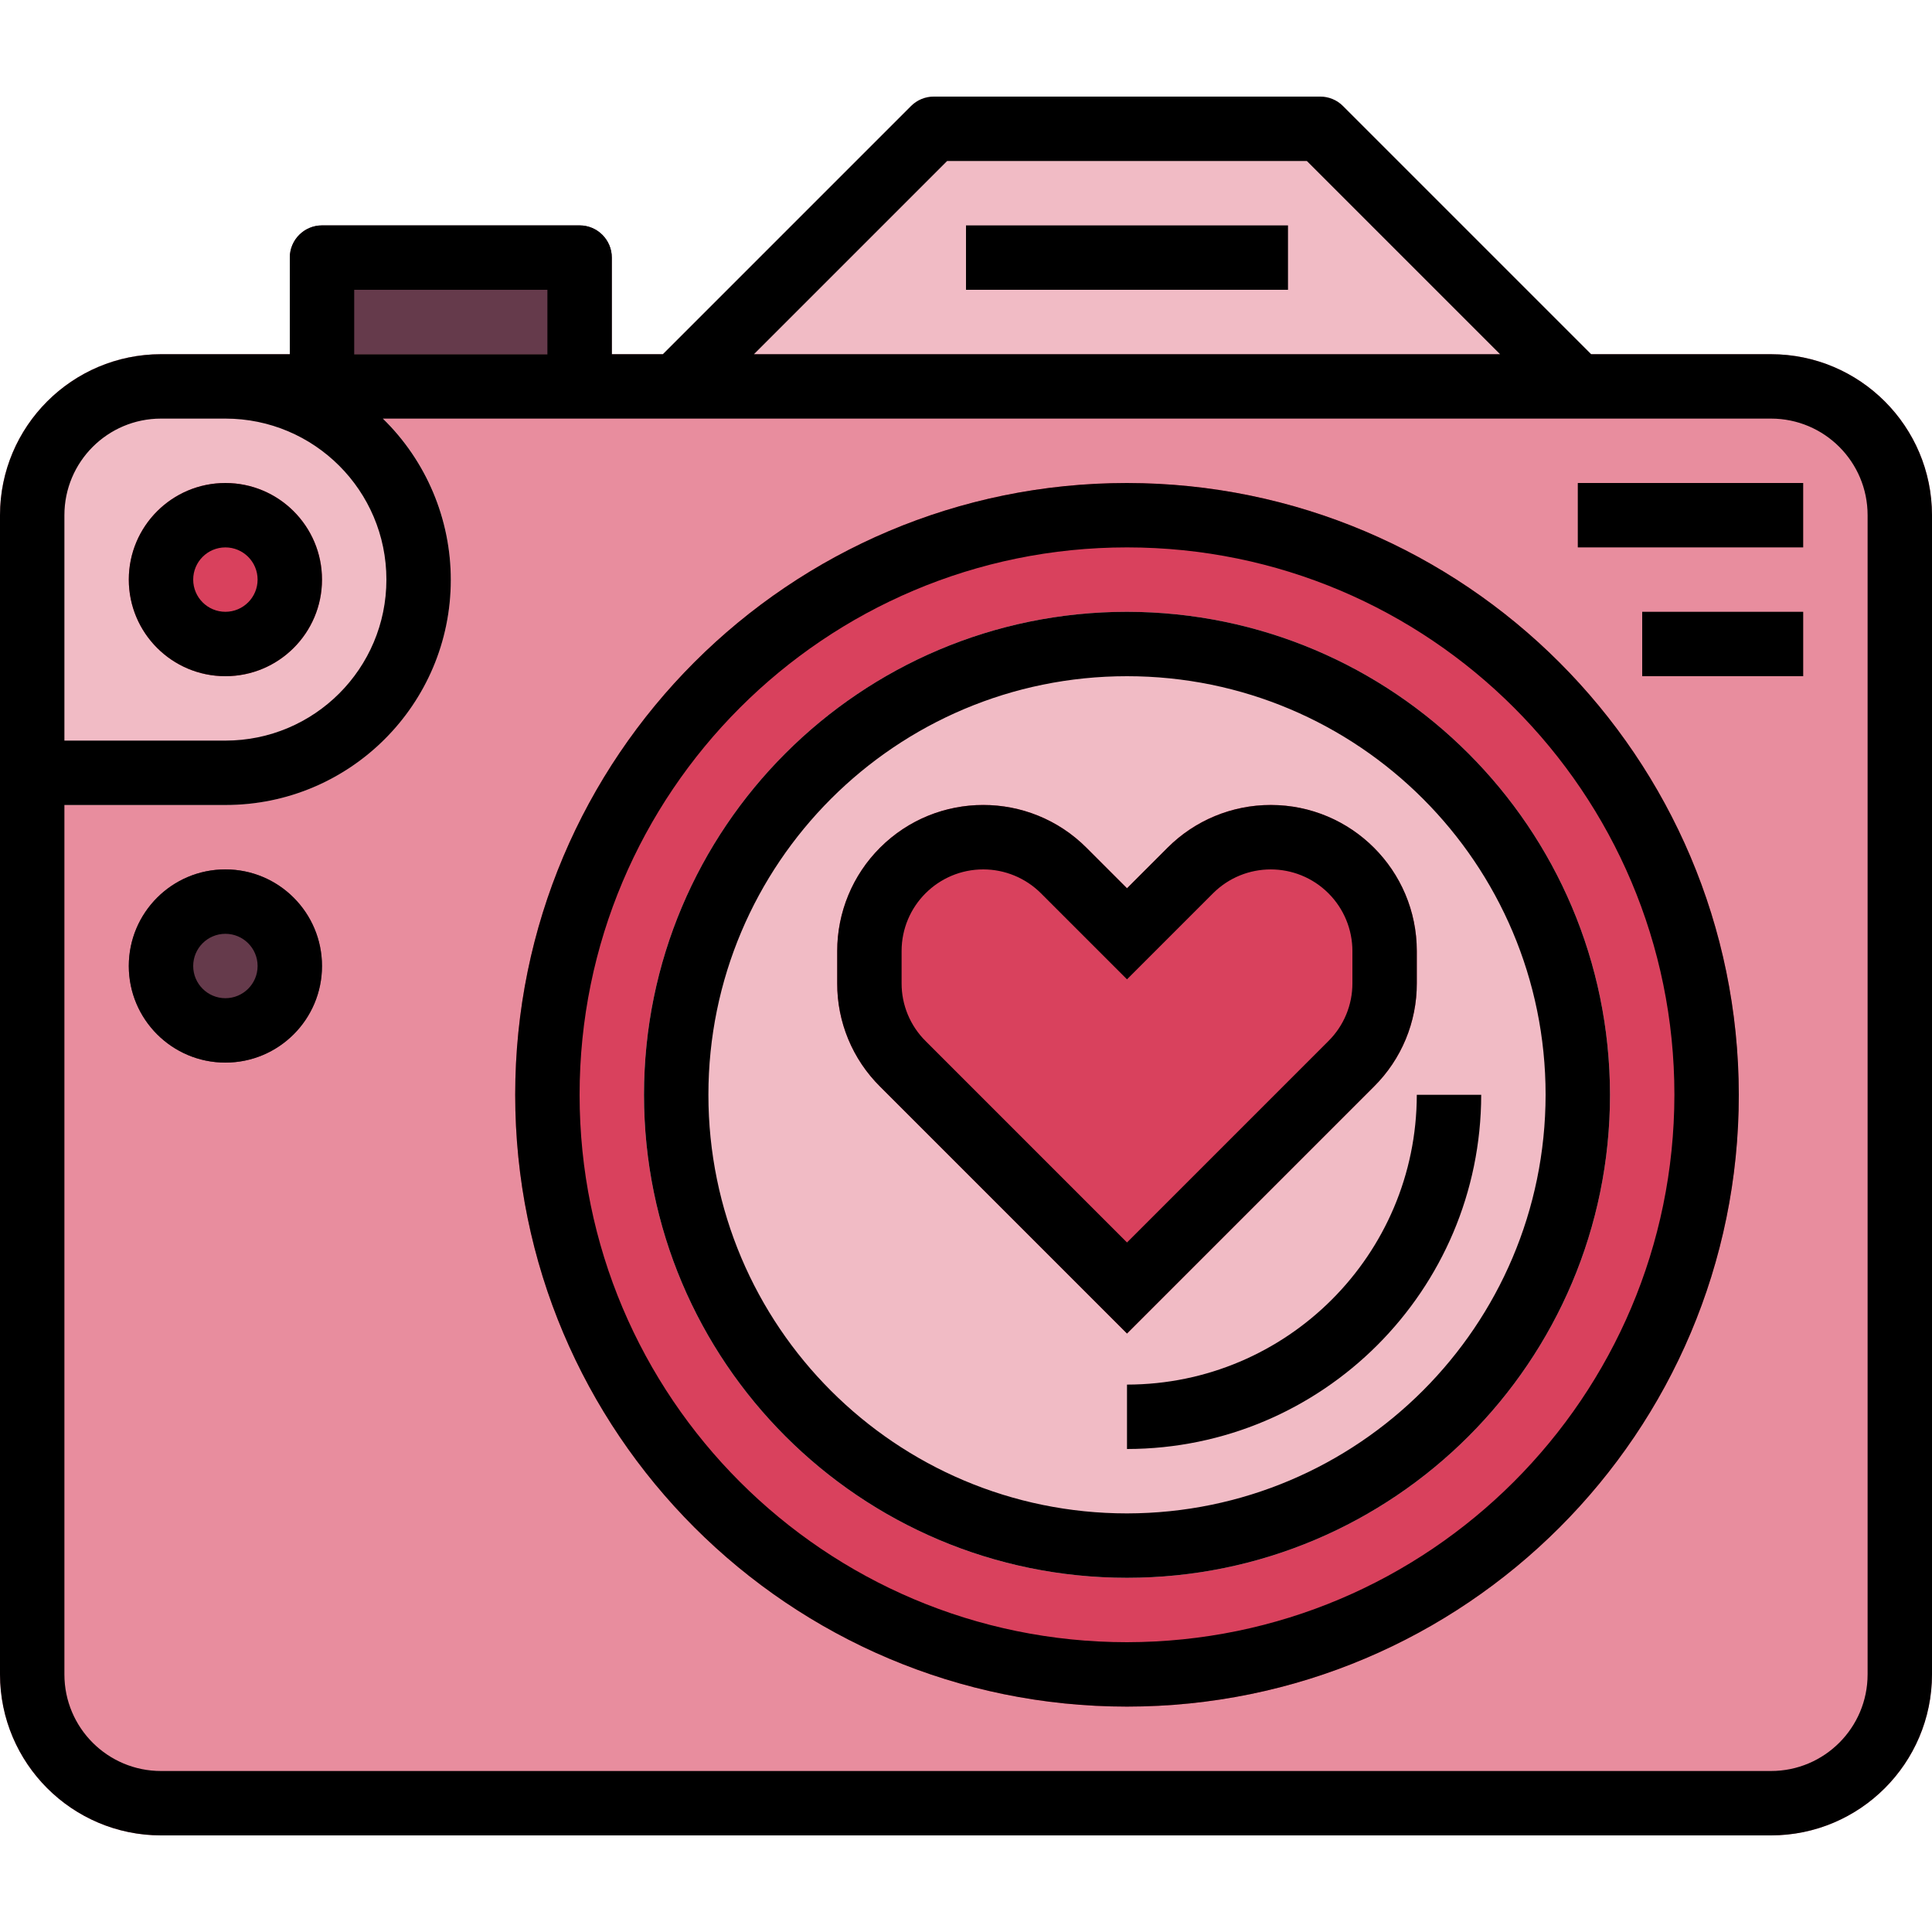
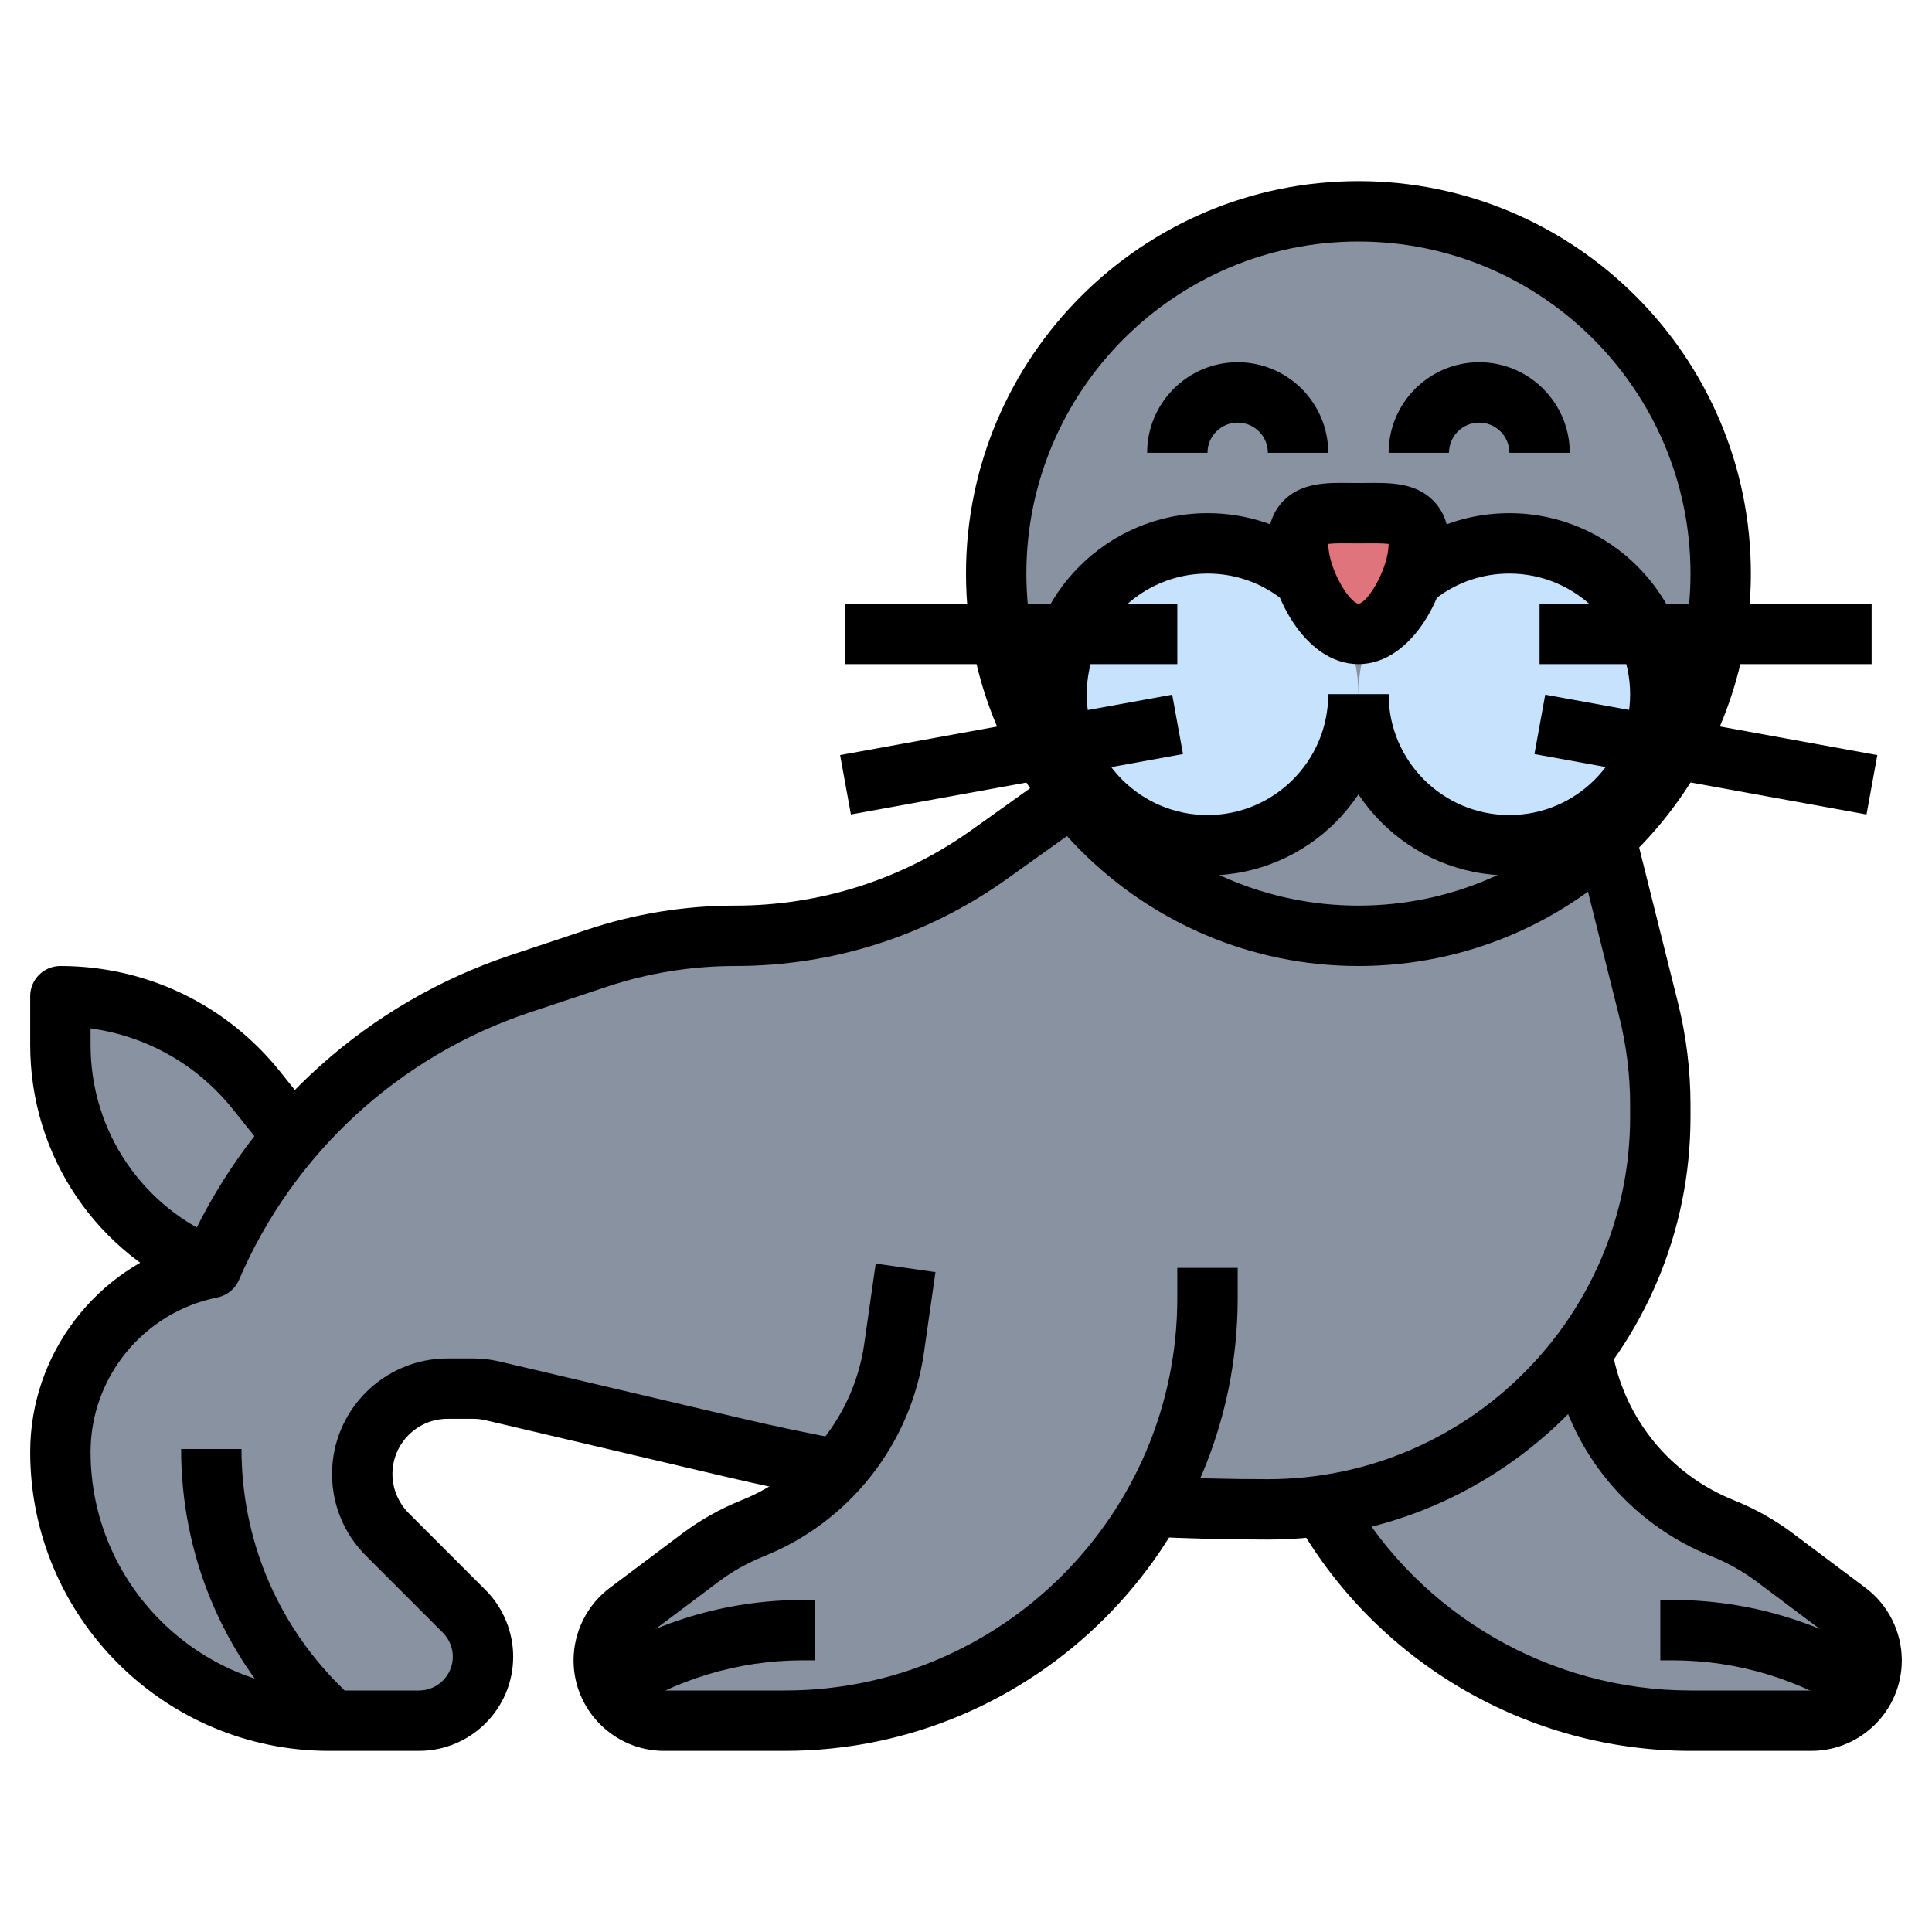
- <svg xmlns="http://www.w3.org/2000/svg" version="1.1" id="Capa_1" x="0px" y="0px" viewBox="0 0 512 512" style="enable-background:new 0 0 512 512;" xml:space="preserve">
-   <path style="fill:#653A4B;" d="M85.333,59.733H153.6c4.71,0,8.533,3.823,8.533,8.533V102.4c0,4.71-3.823,8.533-8.533,8.533H85.333  c-4.71,0-8.533-3.823-8.533-8.533V68.267C76.8,63.556,80.623,59.733,85.333,59.733z" />
-   <path style="fill:#F1BBC5;" d="M424.166,96.367L355.9,28.1c-1.596-1.604-3.772-2.5-6.033-2.5h-102.4c-2.261,0-4.437,0.896-6.033,2.5  l-68.267,68.267c-3.328,3.337-3.328,8.738,0,12.066c1.604,1.604,3.772,2.5,6.033,2.5h238.933c4.71,0,8.533-3.823,8.533-8.533  C426.667,100.139,425.762,97.963,424.166,96.367z" />
-   <path style="fill:#E88D9E;" d="M42.667,93.867h426.667c23.561,0,42.667,19.106,42.667,42.667v307.2  c0,23.561-19.106,42.667-42.667,42.667H42.667C19.106,486.4,0,467.294,0,443.733v-307.2C0,112.973,19.106,93.867,42.667,93.867z" />
-   <path style="fill:#D9415D;" d="M298.667,128c-89.54,0-162.133,72.593-162.133,162.133s72.593,162.133,162.133,162.133  S460.8,379.674,460.8,290.133C460.698,200.636,388.164,128.102,298.667,128z" />
+ <svg xmlns="http://www.w3.org/2000/svg" id="Layer_3" enable-background="new 0 0 64 64" height="512" viewBox="0 0 64 64" width="512">
  <g>
-     <path style="fill:#F1BBC5;" d="M298.667,162.133c-70.69,0-128,57.31-128,128s57.31,128,128,128s128-57.31,128-128   C426.59,219.477,369.323,162.21,298.667,162.133z" />
-     <path style="fill:#F1BBC5;" d="M59.733,93.867H42.667C19.115,93.892,0.026,112.981,0,136.533v76.8h59.733   c32.99,0,59.733-26.743,59.733-59.733S92.723,93.867,59.733,93.867z" />
+     <g>
+       <path d="m54.612 33.447-1.612-6.447-17-1-3.219 2.299c-2.459 1.757-5.406 2.701-8.428 2.701-1.559 0-3.107.251-4.585.744l-2.543.848c-4.596 1.532-8.317 4.955-10.225 9.408-2.907.581-5 3.134-5 6.099 0 4.916 3.985 8.901 8.901 8.901h2.978c1.171 0 2.121-.95 2.121-2.121 0-.563-.224-1.102-.621-1.5l-2.55-2.55c-.53-.53-.828-1.25-.828-2-.001-1.563 1.265-2.829 2.827-2.829h.843c.218 0 .435.025.648.075l7.92 1.863c1.156.272 2.318.509 3.484.728-.762.841-1.703 1.525-2.792 1.961-.618.247-1.201.575-1.733.974l-2.398 1.799c-.504.378-.8.97-.8 1.6 0 1.105.895 2 2 2h4c5.221 0 9.766-2.864 12.173-7.101 1.274.063 2.55.101 3.827.101 7.18 0 13-5.82 13-13v-.4c0-1.063-.13-2.121-.388-3.153z" fill="#8892a0" />
+     </g>
+     <g>
+       <path d="m61.2 53.4-2.398-1.798c-.532-.399-1.115-.727-1.733-.974-2.411-.964-4.153-3.092-4.633-5.628v-.272c-2.016 2.718-5.06 4.615-8.563 5.122v.15c2.421 4.185 6.945 7 12.127 7h4c1.105 0 2-.895 2-2 0-.63-.296-1.222-.8-1.6z" fill="#8892a0" />
+     </g>
+     <g>
+       <path d="m8.499 36.123c-1.58-1.974-3.971-3.123-6.499-3.123v1.615c0 3.252 1.98 6.177 5 7.385.685-1.598 1.611-3.057 2.72-4.35z" fill="#8892a0" />
+     </g>
+     <g>
+       <circle cx="45" cy="19" fill="#8892a0" r="12" />
+     </g>
+     <g>
+       <circle cx="40" cy="23" fill="#c7e2fc" r="5" />
+     </g>
+     <g>
+       <circle cx="50" cy="23" fill="#c7e2fc" r="5" />
+     </g>
+     <g>
+       <path d="m43 18c0 1.105.895 3 2 3s2-1.895 2-3-.895-1-2-1-2-.105-2 1z" fill="#e0747c" />
+     </g>
+     <g>
+       <path d="m45 32c-7.168 0-13-5.832-13-13s5.832-13 13-13 13 5.832 13 13-5.832 13-13 13zm0-24c-6.065 0-11 4.935-11 11s4.935 11 11 11 11-4.935 11-11-4.935-11-11-11z" />
+     </g>
+     <g>
+       <path d="m52 15h-2c0-.552-.449-1-1-1s-1 .448-1 1h-2c0-1.654 1.346-3 3-3s3 1.346 3 3z" />
+     </g>
+     <g>
+       <path d="m44 15h-2c0-.552-.449-1-1-1s-1 .448-1 1h-2c0-1.654 1.346-3 3-3s3 1.346 3 3z" />
+     </g>
+     <g>
+       <path d="m45 22c-1.804 0-3-2.407-3-4 0-.596.179-1.076.531-1.426.593-.589 1.414-.588 2.212-.575l.257.001.256-.001c.794-.009 1.62-.014 2.212.575.353.35.532.83.532 1.426 0 1.593-1.196 4-3 4zm-1-3.982c.009.818.682 1.939 1.003 1.982.315-.043.988-1.164.997-1.982-.189-.023-.504-.021-.728-.019l-.272.001-.272-.001c-.225-.003-.54-.005-.728.019z" />
+     </g>
+     <g>
+       <path d="m50 29c-3.309 0-6-2.691-6-6h2c0 2.206 1.794 4 4 4s4-1.794 4-4-1.794-4-4-4c-.874 0-1.704.276-2.4.8l-1.201-1.6c1.045-.785 2.29-1.2 3.601-1.2 3.309 0 6 2.691 6 6s-2.691 6-6 6z" />
+     </g>
+     <g>
+       <path d="m40 29c-3.309 0-6-2.691-6-6s2.691-6 6-6c1.311 0 2.556.415 3.601 1.2l-1.201 1.6c-.696-.524-1.526-.8-2.4-.8-2.206 0-4 1.794-4 4s1.794 4 4 4 4-1.794 4-4h2c0 3.309-2.691 6-6 6z" />
+     </g>
+     <g>
+       <path d="m13.879 58h-2.978c-5.46 0-9.901-4.441-9.901-9.901 0-3.252 2.194-6.097 5.287-6.956 2.075-4.485 5.92-7.932 10.622-9.499l2.542-.848c1.583-.528 3.232-.796 4.902-.796 2.831 0 5.544-.869 7.847-2.515l3.219-2.299 1.162 1.627-3.219 2.299c-2.643 1.89-5.759 2.888-9.009 2.888-1.455 0-2.891.233-4.269.692l-2.542.848c-4.321 1.441-7.828 4.668-9.623 8.854-.129.303-.4.522-.723.587-2.431.486-4.196 2.638-4.196 5.118 0 4.356 3.544 7.901 7.901 7.901h2.978c.618 0 1.121-.503 1.121-1.121 0-.295-.12-.584-.328-.793l-2.55-2.551c-.724-.723-1.122-1.683-1.122-2.707 0-2.11 1.717-3.828 3.829-3.828h.843c.294 0 .589.034.876.102l7.92 1.863c1.212.286 2.461.547 3.712.777l-.361 1.967c-1.284-.235-2.565-.504-3.81-.797l-7.919-1.863c-.137-.032-.278-.049-.418-.049h-.843c-1.009 0-1.829.82-1.829 1.828 0 .481.195.952.535 1.293l2.551 2.551c.581.581.914 1.385.914 2.207 0 1.721-1.4 3.121-3.121 3.121z" />
+     </g>
+     <g>
+       <path d="m42 51c-1.353 0-2.716-.035-4.052-.104l.104-1.998c1.302.068 2.63.102 3.948.102 6.617 0 12-5.383 12-12v-.399c0-.98-.121-1.96-.358-2.911l-1.612-6.447 1.94-.484 1.612 6.447c.277 1.108.418 2.251.418 3.395v.399c0 7.72-6.28 14-14 14z" />
+     </g>
+     <g>
+       <path d="m26 58h-4c-1.654 0-3-1.346-3-3 0-.94.449-1.837 1.2-2.4l2.397-1.798c.603-.452 1.262-.822 1.961-1.103 2.179-.871 3.739-2.855 4.071-5.18l.38-2.661 1.979.283-.38 2.661c-.432 3.029-2.466 5.617-5.308 6.754-.536.214-1.042.499-1.504.845l-2.396 1.799c-.25.188-.4.486-.4.8 0 .552.449 1 1 1h4c7.168 0 13-5.832 13-13v-1h2v1c0 8.271-6.729 15-15 15z" />
+     </g>
+     <g>
+       <path d="m20.555 56.832-1.109-1.664c2.127-1.418 4.603-2.168 7.159-2.168h.395v2h-.395c-2.16 0-4.252.634-6.05 1.832z" />
+     </g>
+     <g>
+       <path d="m60 58h-4c-5.338 0-10.317-2.874-12.993-7.499l1.731-1.002c2.32 4.01 6.635 6.501 11.262 6.501h4c.551 0 1-.448 1-1 0-.313-.149-.612-.399-.799l-2.398-1.8c-.462-.346-.968-.631-1.504-.845-2.736-1.095-4.696-3.477-5.244-6.371l1.965-.371c.42 2.219 1.924 4.045 4.022 4.885.699.28 1.359.65 1.961 1.103l2.398 1.799c.75.562 1.199 1.459 1.199 2.399 0 1.654-1.346 3-3 3z" />
+     </g>
+     <g>
+       <path d="m61.445 56.832c-1.798-1.198-3.89-1.832-6.05-1.832h-.395v-2h.395c2.556 0 5.032.75 7.16 2.168z" />
+     </g>
+     <g>
+       <path d="m10.292 57.707-.464-.465c-2.468-2.469-3.828-5.751-3.828-9.242h2c0 2.957 1.152 5.737 3.243 7.828l.465.465z" />
+     </g>
+     <g>
+       <path d="m28 20h11v2h-11z" />
+     </g>
+     <g>
+       <path d="m27.91 24h11.18v1.999h-11.18z" transform="matrix(.984 -.179 .179 .984 -3.93 6.393)" />
+     </g>
+     <g>
+       <path d="m51 20h11v2h-11z" />
+     </g>
+     <g>
+       <path d="m55.5 19.41h1.999v11.18h-1.999z" transform="matrix(.179 -.984 .984 .179 21.796 76.117)" />
+     </g>
+     <g>
+       <path d="m6.628 42.929c-3.419-1.368-5.628-4.631-5.628-8.314v-1.615c0-.553.448-1 1-1 2.847 0 5.5 1.275 7.279 3.498l1.501 1.877-1.562 1.25-1.501-1.877c-1.186-1.483-2.867-2.429-4.717-2.681v.548c0 2.859 1.716 5.395 4.372 6.456z" />
+     </g>
  </g>
-   <circle style="fill:#D9415D;" cx="59.733" cy="153.6" r="25.6" />
-   <circle style="fill:#653A4B;" cx="59.733" cy="256" r="25.6" />
-   <path style="fill:#D9415D;" d="M336.759,213.333c-10.274-0.034-20.13,4.053-27.366,11.341l-10.726,10.726l-10.726-10.726  c-15.104-15.121-39.612-15.13-54.724-0.026c-7.27,7.262-11.349,17.118-11.349,27.392v8.533c-0.034,10.274,4.053,20.13,11.341,27.366  l65.459,65.459l65.459-65.459c7.287-7.236,11.375-17.092,11.341-27.366v-8.533C375.441,230.673,358.127,213.359,336.759,213.333z" />
-   <path d="M469.333,93.867h-47.667L355.9,28.1c-1.596-1.604-3.772-2.5-6.033-2.5h-102.4c-2.261,0-4.437,0.896-6.033,2.5  l-65.766,65.766h-13.534v-25.6c0-4.71-3.823-8.533-8.533-8.533H85.333c-4.71,0-8.533,3.823-8.533,8.533v25.6H42.667  C19.115,93.892,0.026,112.981,0,136.533v307.2c0.026,23.552,19.115,42.641,42.667,42.667h426.667  c23.552-0.026,42.641-19.115,42.667-42.667v-307.2C511.974,112.981,492.885,93.892,469.333,93.867z M250.999,42.667h95.334  l51.2,51.2H199.799L250.999,42.667z M93.867,76.8h51.2v17.067h-51.2V76.8z M17.067,136.533c0-14.14,11.46-25.6,25.6-25.6h17.067  c23.561,0,42.667,19.106,42.667,42.667s-19.106,42.667-42.667,42.667H17.067V136.533z M494.933,443.733  c0,14.14-11.46,25.6-25.6,25.6H42.667c-14.14,0-25.6-11.46-25.6-25.6v-230.4h42.667c32.964,0.026,59.708-26.675,59.733-59.631  c0.017-16.102-6.477-31.522-18.005-42.769h367.872c14.14,0,25.6,11.46,25.6,25.6V443.733z" />
-   <path d="M298.667,162.133c-70.69,0-128,57.31-128,128s57.31,128,128,128s128-57.31,128-128  C426.59,219.477,369.323,162.21,298.667,162.133z M298.667,401.067c-61.269,0-110.933-49.664-110.933-110.933  S237.397,179.2,298.667,179.2S409.6,228.864,409.6,290.133C409.532,351.377,359.91,400.998,298.667,401.067z" />
-   <path d="M298.667,128c-89.54,0-162.133,72.593-162.133,162.133s72.593,162.133,162.133,162.133S460.8,379.674,460.8,290.133  C460.698,200.636,388.164,128.102,298.667,128z M298.667,435.2c-80.119,0-145.067-64.947-145.067-145.067  s64.947-145.067,145.067-145.067s145.067,64.947,145.067,145.067C443.648,370.219,378.752,435.115,298.667,435.2z" />
-   <path d="M298.667,366.933V384c51.814-0.06,93.807-42.052,93.867-93.867h-17.067C375.415,332.527,341.06,366.882,298.667,366.933z" />
-   <path d="M85.333,153.6c0-14.14-11.46-25.6-25.6-25.6s-25.6,11.46-25.6,25.6c0,14.14,11.46,25.6,25.6,25.6  S85.333,167.74,85.333,153.6z M51.2,153.6c0-4.71,3.823-8.533,8.533-8.533s8.533,3.823,8.533,8.533s-3.823,8.533-8.533,8.533  S51.2,158.31,51.2,153.6z" />
-   <path d="M59.733,230.4c-14.14,0-25.6,11.46-25.6,25.6c0,14.14,11.46,25.6,25.6,25.6s25.6-11.46,25.6-25.6  C85.333,241.86,73.873,230.4,59.733,230.4z M59.733,264.533c-4.71,0-8.533-3.823-8.533-8.533c0-4.71,3.823-8.533,8.533-8.533  s8.533,3.823,8.533,8.533C68.267,260.71,64.444,264.533,59.733,264.533z" />
-   <rect x="418.133" y="128" width="59.733" height="17.067" />
-   <rect x="435.2" y="162.133" width="42.667" height="17.067" />
-   <rect x="256" y="59.733" width="85.333" height="17.067" />
-   <path d="M364.126,287.94c7.287-7.236,11.375-17.092,11.341-27.366v-8.533c0.009-21.376-17.314-38.707-38.682-38.716  c-10.274,0-20.13,4.079-27.392,11.349l-10.726,10.726l-10.726-10.726c-15.104-15.121-39.612-15.13-54.724-0.026  c-7.27,7.262-11.349,17.118-11.349,27.392v8.533c-0.034,10.274,4.053,20.13,11.341,27.366l65.459,65.459L364.126,287.94z   M238.933,260.574v-8.533c0-11.955,9.694-21.641,21.641-21.641c5.734,0,11.238,2.278,15.3,6.34l22.793,22.793l22.793-22.793  c8.448-8.448,22.153-8.448,30.601,0c4.062,4.062,6.34,9.566,6.34,15.3v8.533c0.017,5.743-2.27,11.255-6.34,15.3l-53.393,53.393  l-53.393-53.393C241.203,271.829,238.916,266.317,238.933,260.574z" />
-   <g>
- </g>
-   <g>
- </g>
-   <g>
- </g>
-   <g>
- </g>
-   <g>
- </g>
-   <g>
- </g>
-   <g>
- </g>
-   <g>
- </g>
-   <g>
- </g>
-   <g>
- </g>
-   <g>
- </g>
-   <g>
- </g>
-   <g>
- </g>
-   <g>
- </g>
-   <g>
- </g>
</svg>
